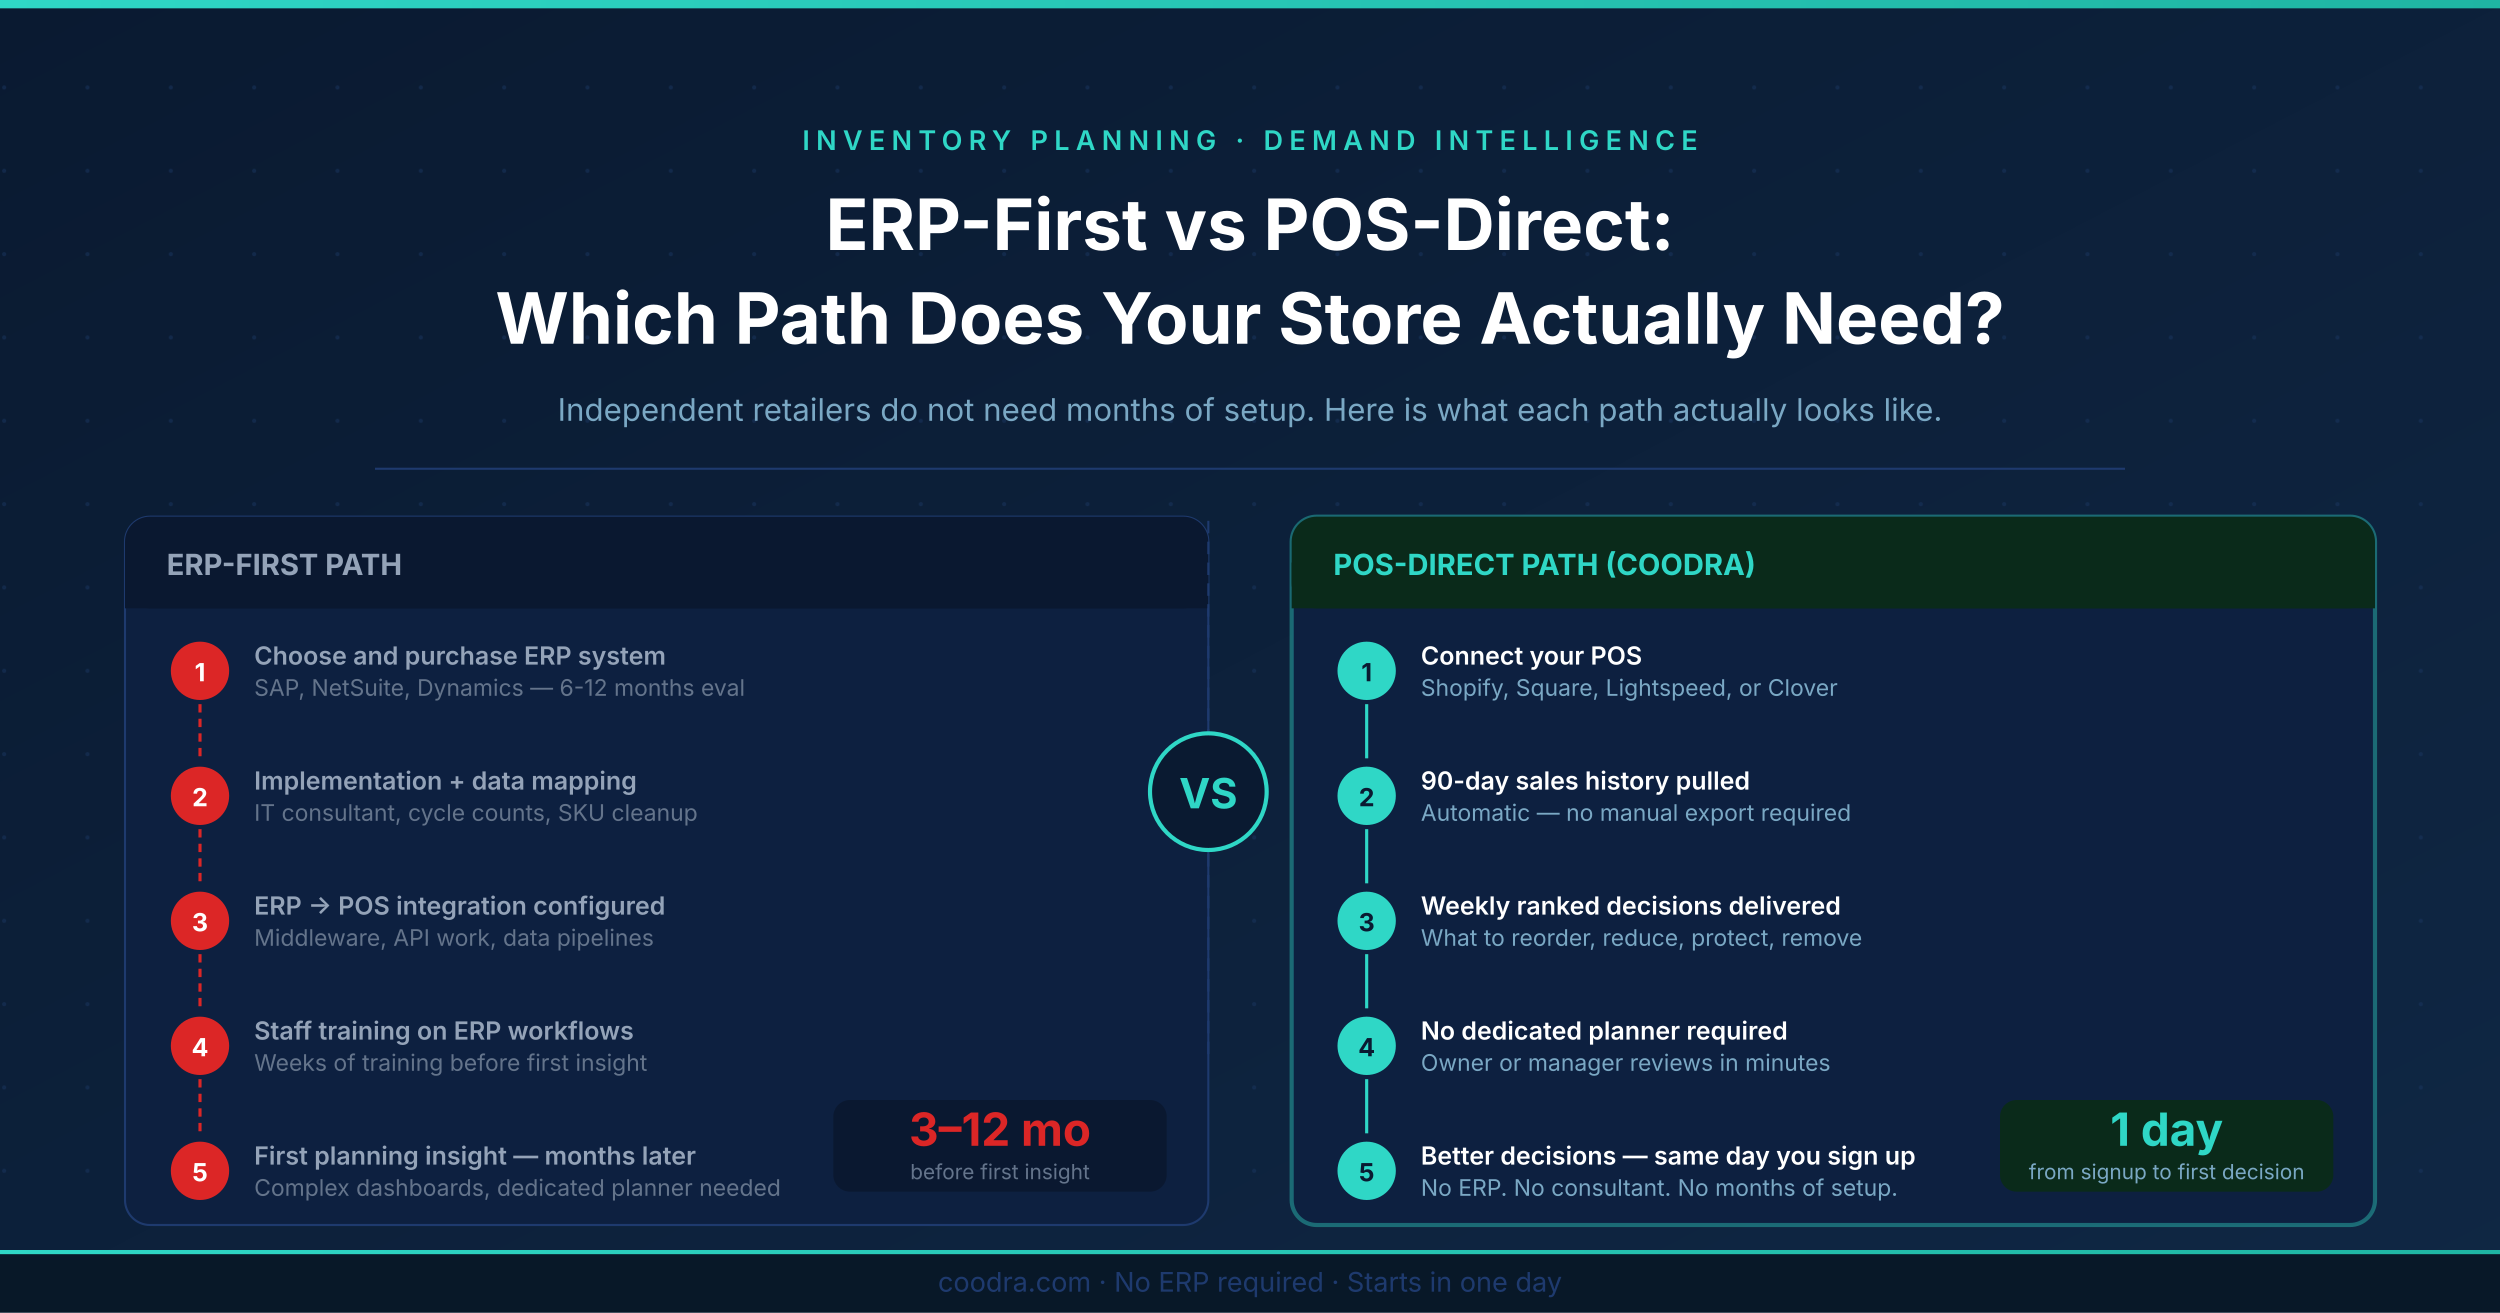
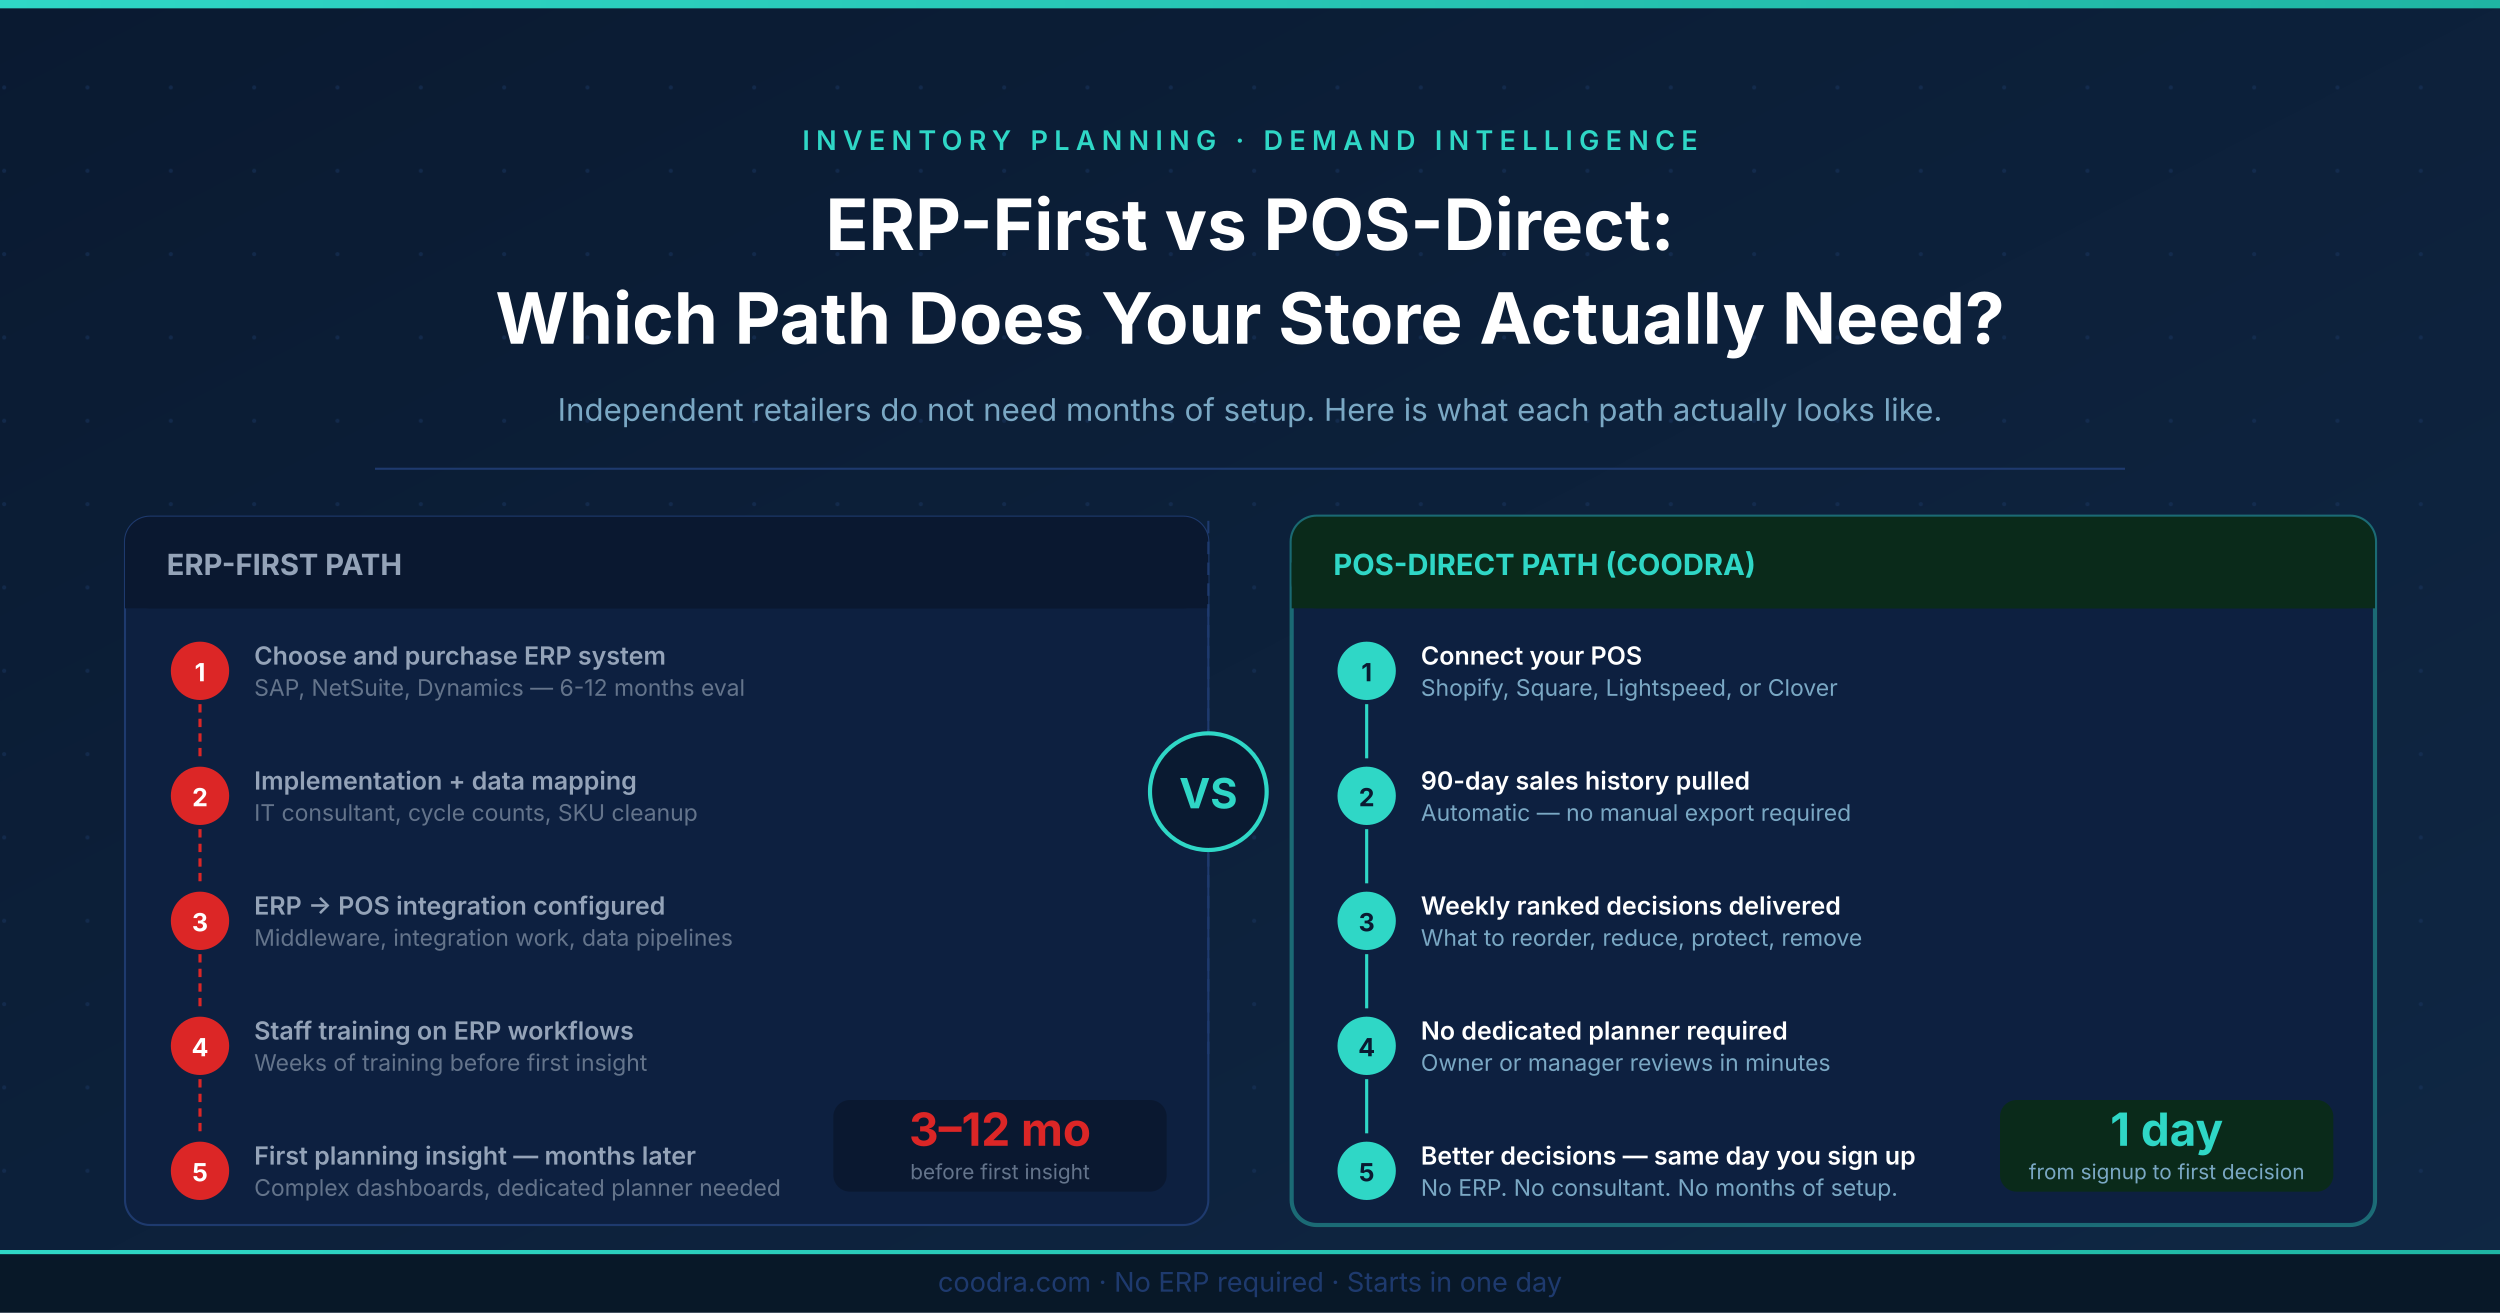
<svg xmlns="http://www.w3.org/2000/svg" viewBox="0 0 1200 630" width="1200" height="630">
  <defs>
    <linearGradient id="bg" x1="0%" y1="0%" x2="100%" y2="100%">
      <stop offset="0%" stop-color="#0a1a31" />
      <stop offset="100%" stop-color="#0f2744" />
    </linearGradient>
    <linearGradient id="teal" x1="0%" y1="0%" x2="100%" y2="0%">
      <stop offset="0%" stop-color="#2fd7c6" />
      <stop offset="100%" stop-color="#1fb5a3" />
    </linearGradient>
    <linearGradient id="red" x1="0%" y1="0%" x2="100%" y2="0%">
      <stop offset="0%" stop-color="#ef4444" />
      <stop offset="100%" stop-color="#dc2626" />
    </linearGradient>
  </defs>
  <rect width="1200" height="630" fill="url(#bg)" />
  <pattern id="dots" x="0" y="0" width="40" height="40" patternUnits="userSpaceOnUse">
    <circle cx="2" cy="2" r="1" fill="#1a3560" opacity="0.5" />
  </pattern>
  <rect width="1200" height="630" fill="url(#dots)" />
  <rect x="0" y="0" width="1200" height="4" fill="url(#teal)" />
  <text x="600" y="72" font-family="system-ui, -apple-system, sans-serif" font-size="13" font-weight="600" fill="#2fd7c6" text-anchor="middle" letter-spacing="3">INVENTORY PLANNING · DEMAND INTELLIGENCE</text>
  <text x="600" y="120" font-family="system-ui, -apple-system, sans-serif" font-size="34" font-weight="700" fill="#ffffff" text-anchor="middle">ERP-First vs POS-Direct:</text>
  <text x="600" y="165" font-family="system-ui, -apple-system, sans-serif" font-size="34" font-weight="700" fill="#ffffff" text-anchor="middle">Which Path Does Your Store Actually Need?</text>
  <text x="600" y="202" font-family="system-ui, -apple-system, sans-serif" font-size="15" fill="#7aa8c4" text-anchor="middle">Independent retailers do not need months of setup. Here is what each path actually looks like.</text>
  <line x1="180" y1="225" x2="1020" y2="225" stroke="#1e3a6e" stroke-width="1" />
  <g transform="translate(60, 248)">
    <rect x="0" y="0" width="520" height="340" rx="12" fill="#0d2040" />
    <rect x="0" y="0" width="520" height="340" rx="12" fill="none" stroke="#1e3a6e" stroke-width="1" />
    <rect x="0" y="0" width="520" height="44" rx="12" fill="#0a1830" />
    <rect x="0" y="22" width="520" height="22" fill="#0a1830" />
    <text x="20" y="28" font-family="system-ui, -apple-system, sans-serif" font-size="14" font-weight="700" fill="#94a3b8" text-anchor="start">ERP-FIRST PATH</text>
    <g transform="translate(20, 58)">
      <circle cx="16" cy="16" r="14" fill="#dc2626" />
      <text x="16" y="21" font-family="system-ui, -apple-system, sans-serif" font-size="12" font-weight="700" fill="#ffffff" text-anchor="middle">1</text>
      <text x="42" y="13" font-family="system-ui, -apple-system, sans-serif" font-size="12" font-weight="600" fill="#94a3b8">Choose and purchase ERP system</text>
      <text x="42" y="28" font-family="system-ui, -apple-system, sans-serif" font-size="11" fill="#64748b">SAP, NetSuite, Dynamics — 6-12 months eval</text>
    </g>
    <line x1="36" y1="90" x2="36" y2="116" stroke="#dc2626" stroke-width="1.5" stroke-dasharray="4 3" />
    <g transform="translate(20, 118)">
      <circle cx="16" cy="16" r="14" fill="#dc2626" />
      <text x="16" y="21" font-family="system-ui, -apple-system, sans-serif" font-size="12" font-weight="700" fill="#ffffff" text-anchor="middle">2</text>
      <text x="42" y="13" font-family="system-ui, -apple-system, sans-serif" font-size="12" font-weight="600" fill="#94a3b8">Implementation + data mapping</text>
      <text x="42" y="28" font-family="system-ui, -apple-system, sans-serif" font-size="11" fill="#64748b">IT consultant, cycle counts, SKU cleanup</text>
    </g>
    <line x1="36" y1="150" x2="36" y2="176" stroke="#dc2626" stroke-width="1.5" stroke-dasharray="4 3" />
    <g transform="translate(20, 178)">
      <circle cx="16" cy="16" r="14" fill="#dc2626" />
      <text x="16" y="21" font-family="system-ui, -apple-system, sans-serif" font-size="12" font-weight="700" fill="#ffffff" text-anchor="middle">3</text>
      <text x="42" y="13" font-family="system-ui, -apple-system, sans-serif" font-size="12" font-weight="600" fill="#94a3b8">ERP → POS integration configured</text>
-       <text x="42" y="28" font-family="system-ui, -apple-system, sans-serif" font-size="11" fill="#64748b">Middleware, API work, data pipelines</text>
+       <text x="42" y="28" font-family="system-ui, -apple-system, sans-serif" font-size="11" fill="#64748b">Middleware, integration work, data pipelines</text>
    </g>
    <line x1="36" y1="210" x2="36" y2="236" stroke="#dc2626" stroke-width="1.5" stroke-dasharray="4 3" />
    <g transform="translate(20, 238)">
      <circle cx="16" cy="16" r="14" fill="#dc2626" />
      <text x="16" y="21" font-family="system-ui, -apple-system, sans-serif" font-size="12" font-weight="700" fill="#ffffff" text-anchor="middle">4</text>
      <text x="42" y="13" font-family="system-ui, -apple-system, sans-serif" font-size="12" font-weight="600" fill="#94a3b8">Staff training on ERP workflows</text>
      <text x="42" y="28" font-family="system-ui, -apple-system, sans-serif" font-size="11" fill="#64748b">Weeks of training before first insight</text>
    </g>
    <line x1="36" y1="270" x2="36" y2="296" stroke="#dc2626" stroke-width="1.5" stroke-dasharray="4 3" />
    <g transform="translate(20, 298)">
      <circle cx="16" cy="16" r="14" fill="#dc2626" />
      <text x="16" y="21" font-family="system-ui, -apple-system, sans-serif" font-size="12" font-weight="700" fill="#ffffff" text-anchor="middle">5</text>
      <text x="42" y="13" font-family="system-ui, -apple-system, sans-serif" font-size="12" font-weight="600" fill="#94a3b8">First planning insight — months later</text>
      <text x="42" y="28" font-family="system-ui, -apple-system, sans-serif" font-size="11" fill="#64748b">Complex dashboards, dedicated planner needed</text>
    </g>
    <rect x="340" y="280" width="160" height="44" rx="8" fill="#0a1830" />
    <text x="420" y="302" font-family="system-ui, -apple-system, sans-serif" font-size="22" font-weight="700" fill="#dc2626" text-anchor="middle">3–12 mo</text>
    <text x="420" y="318" font-family="system-ui, -apple-system, sans-serif" font-size="10" fill="#64748b" text-anchor="middle">before first insight</text>
  </g>
  <g transform="translate(580, 380)">
    <line x1="0" y1="-130" x2="0" y2="130" stroke="#1e3a6e" stroke-width="1" stroke-dasharray="6 4" />
    <circle cx="0" cy="0" r="28" fill="#0a1a31" stroke="#2fd7c6" stroke-width="2" />
    <text x="0" y="8" font-family="system-ui, -apple-system, sans-serif" font-size="20" font-weight="700" fill="#2fd7c6" text-anchor="middle">VS</text>
  </g>
  <g transform="translate(620, 248)">
    <rect x="0" y="0" width="520" height="340" rx="12" fill="#0d2040" />
    <rect x="0" y="0" width="520" height="340" rx="12" fill="none" stroke="#2fd7c6" stroke-width="2" opacity="0.4" />
    <rect x="0" y="0" width="520" height="44" rx="12" fill="#0a2a1a" />
    <rect x="0" y="22" width="520" height="22" fill="#0a2a1a" />
    <text x="20" y="28" font-family="system-ui, -apple-system, sans-serif" font-size="14" font-weight="700" fill="#2fd7c6" text-anchor="start">POS-DIRECT PATH (COODRA)</text>
    <g transform="translate(20, 58)">
      <circle cx="16" cy="16" r="14" fill="#2fd7c6" />
      <text x="16" y="21" font-family="system-ui, -apple-system, sans-serif" font-size="12" font-weight="700" fill="#0a1a31" text-anchor="middle">1</text>
      <text x="42" y="13" font-family="system-ui, -apple-system, sans-serif" font-size="12" font-weight="600" fill="#ffffff">Connect your POS</text>
      <text x="42" y="28" font-family="system-ui, -apple-system, sans-serif" font-size="11" fill="#7aa8c4">Shopify, Square, Lightspeed, or Clover</text>
    </g>
    <line x1="36" y1="90" x2="36" y2="116" stroke="#2fd7c6" stroke-width="1.5" />
    <g transform="translate(20, 118)">
      <circle cx="16" cy="16" r="14" fill="#2fd7c6" />
      <text x="16" y="21" font-family="system-ui, -apple-system, sans-serif" font-size="12" font-weight="700" fill="#0a1a31" text-anchor="middle">2</text>
      <text x="42" y="13" font-family="system-ui, -apple-system, sans-serif" font-size="12" font-weight="600" fill="#ffffff">90-day sales history pulled</text>
      <text x="42" y="28" font-family="system-ui, -apple-system, sans-serif" font-size="11" fill="#7aa8c4">Automatic — no manual export required</text>
    </g>
    <line x1="36" y1="150" x2="36" y2="176" stroke="#2fd7c6" stroke-width="1.5" />
    <g transform="translate(20, 178)">
      <circle cx="16" cy="16" r="14" fill="#2fd7c6" />
      <text x="16" y="21" font-family="system-ui, -apple-system, sans-serif" font-size="12" font-weight="700" fill="#0a1a31" text-anchor="middle">3</text>
      <text x="42" y="13" font-family="system-ui, -apple-system, sans-serif" font-size="12" font-weight="600" fill="#ffffff">Weekly ranked decisions delivered</text>
      <text x="42" y="28" font-family="system-ui, -apple-system, sans-serif" font-size="11" fill="#7aa8c4">What to reorder, reduce, protect, remove</text>
    </g>
    <line x1="36" y1="210" x2="36" y2="236" stroke="#2fd7c6" stroke-width="1.5" />
    <g transform="translate(20, 238)">
      <circle cx="16" cy="16" r="14" fill="#2fd7c6" />
      <text x="16" y="21" font-family="system-ui, -apple-system, sans-serif" font-size="12" font-weight="700" fill="#0a1a31" text-anchor="middle">4</text>
      <text x="42" y="13" font-family="system-ui, -apple-system, sans-serif" font-size="12" font-weight="600" fill="#ffffff">No dedicated planner required</text>
      <text x="42" y="28" font-family="system-ui, -apple-system, sans-serif" font-size="11" fill="#7aa8c4">Owner or manager reviews in minutes</text>
    </g>
    <line x1="36" y1="270" x2="36" y2="296" stroke="#2fd7c6" stroke-width="1.5" />
    <g transform="translate(20, 298)">
      <circle cx="16" cy="16" r="14" fill="#2fd7c6" />
      <text x="16" y="21" font-family="system-ui, -apple-system, sans-serif" font-size="12" font-weight="700" fill="#0a1a31" text-anchor="middle">5</text>
      <text x="42" y="13" font-family="system-ui, -apple-system, sans-serif" font-size="12" font-weight="600" fill="#ffffff">Better decisions — same day you sign up</text>
      <text x="42" y="28" font-family="system-ui, -apple-system, sans-serif" font-size="11" fill="#7aa8c4">No ERP. No consultant. No months of setup.</text>
    </g>
    <rect x="340" y="280" width="160" height="44" rx="8" fill="#0a2a1a" />
    <text x="420" y="302" font-family="system-ui, -apple-system, sans-serif" font-size="22" font-weight="700" fill="#2fd7c6" text-anchor="middle">1 day</text>
    <text x="420" y="318" font-family="system-ui, -apple-system, sans-serif" font-size="10" fill="#7aa8c4" text-anchor="middle">from signup to first decision</text>
  </g>
  <rect x="0" y="600" width="1200" height="30" fill="#081828" />
  <rect x="0" y="600" width="1200" height="2" fill="url(#teal)" />
  <text x="600" y="620" font-family="system-ui, -apple-system, sans-serif" font-size="13" fill="#1e3a6e" text-anchor="middle">coodra.com · No ERP required · Starts in one day</text>
</svg>
